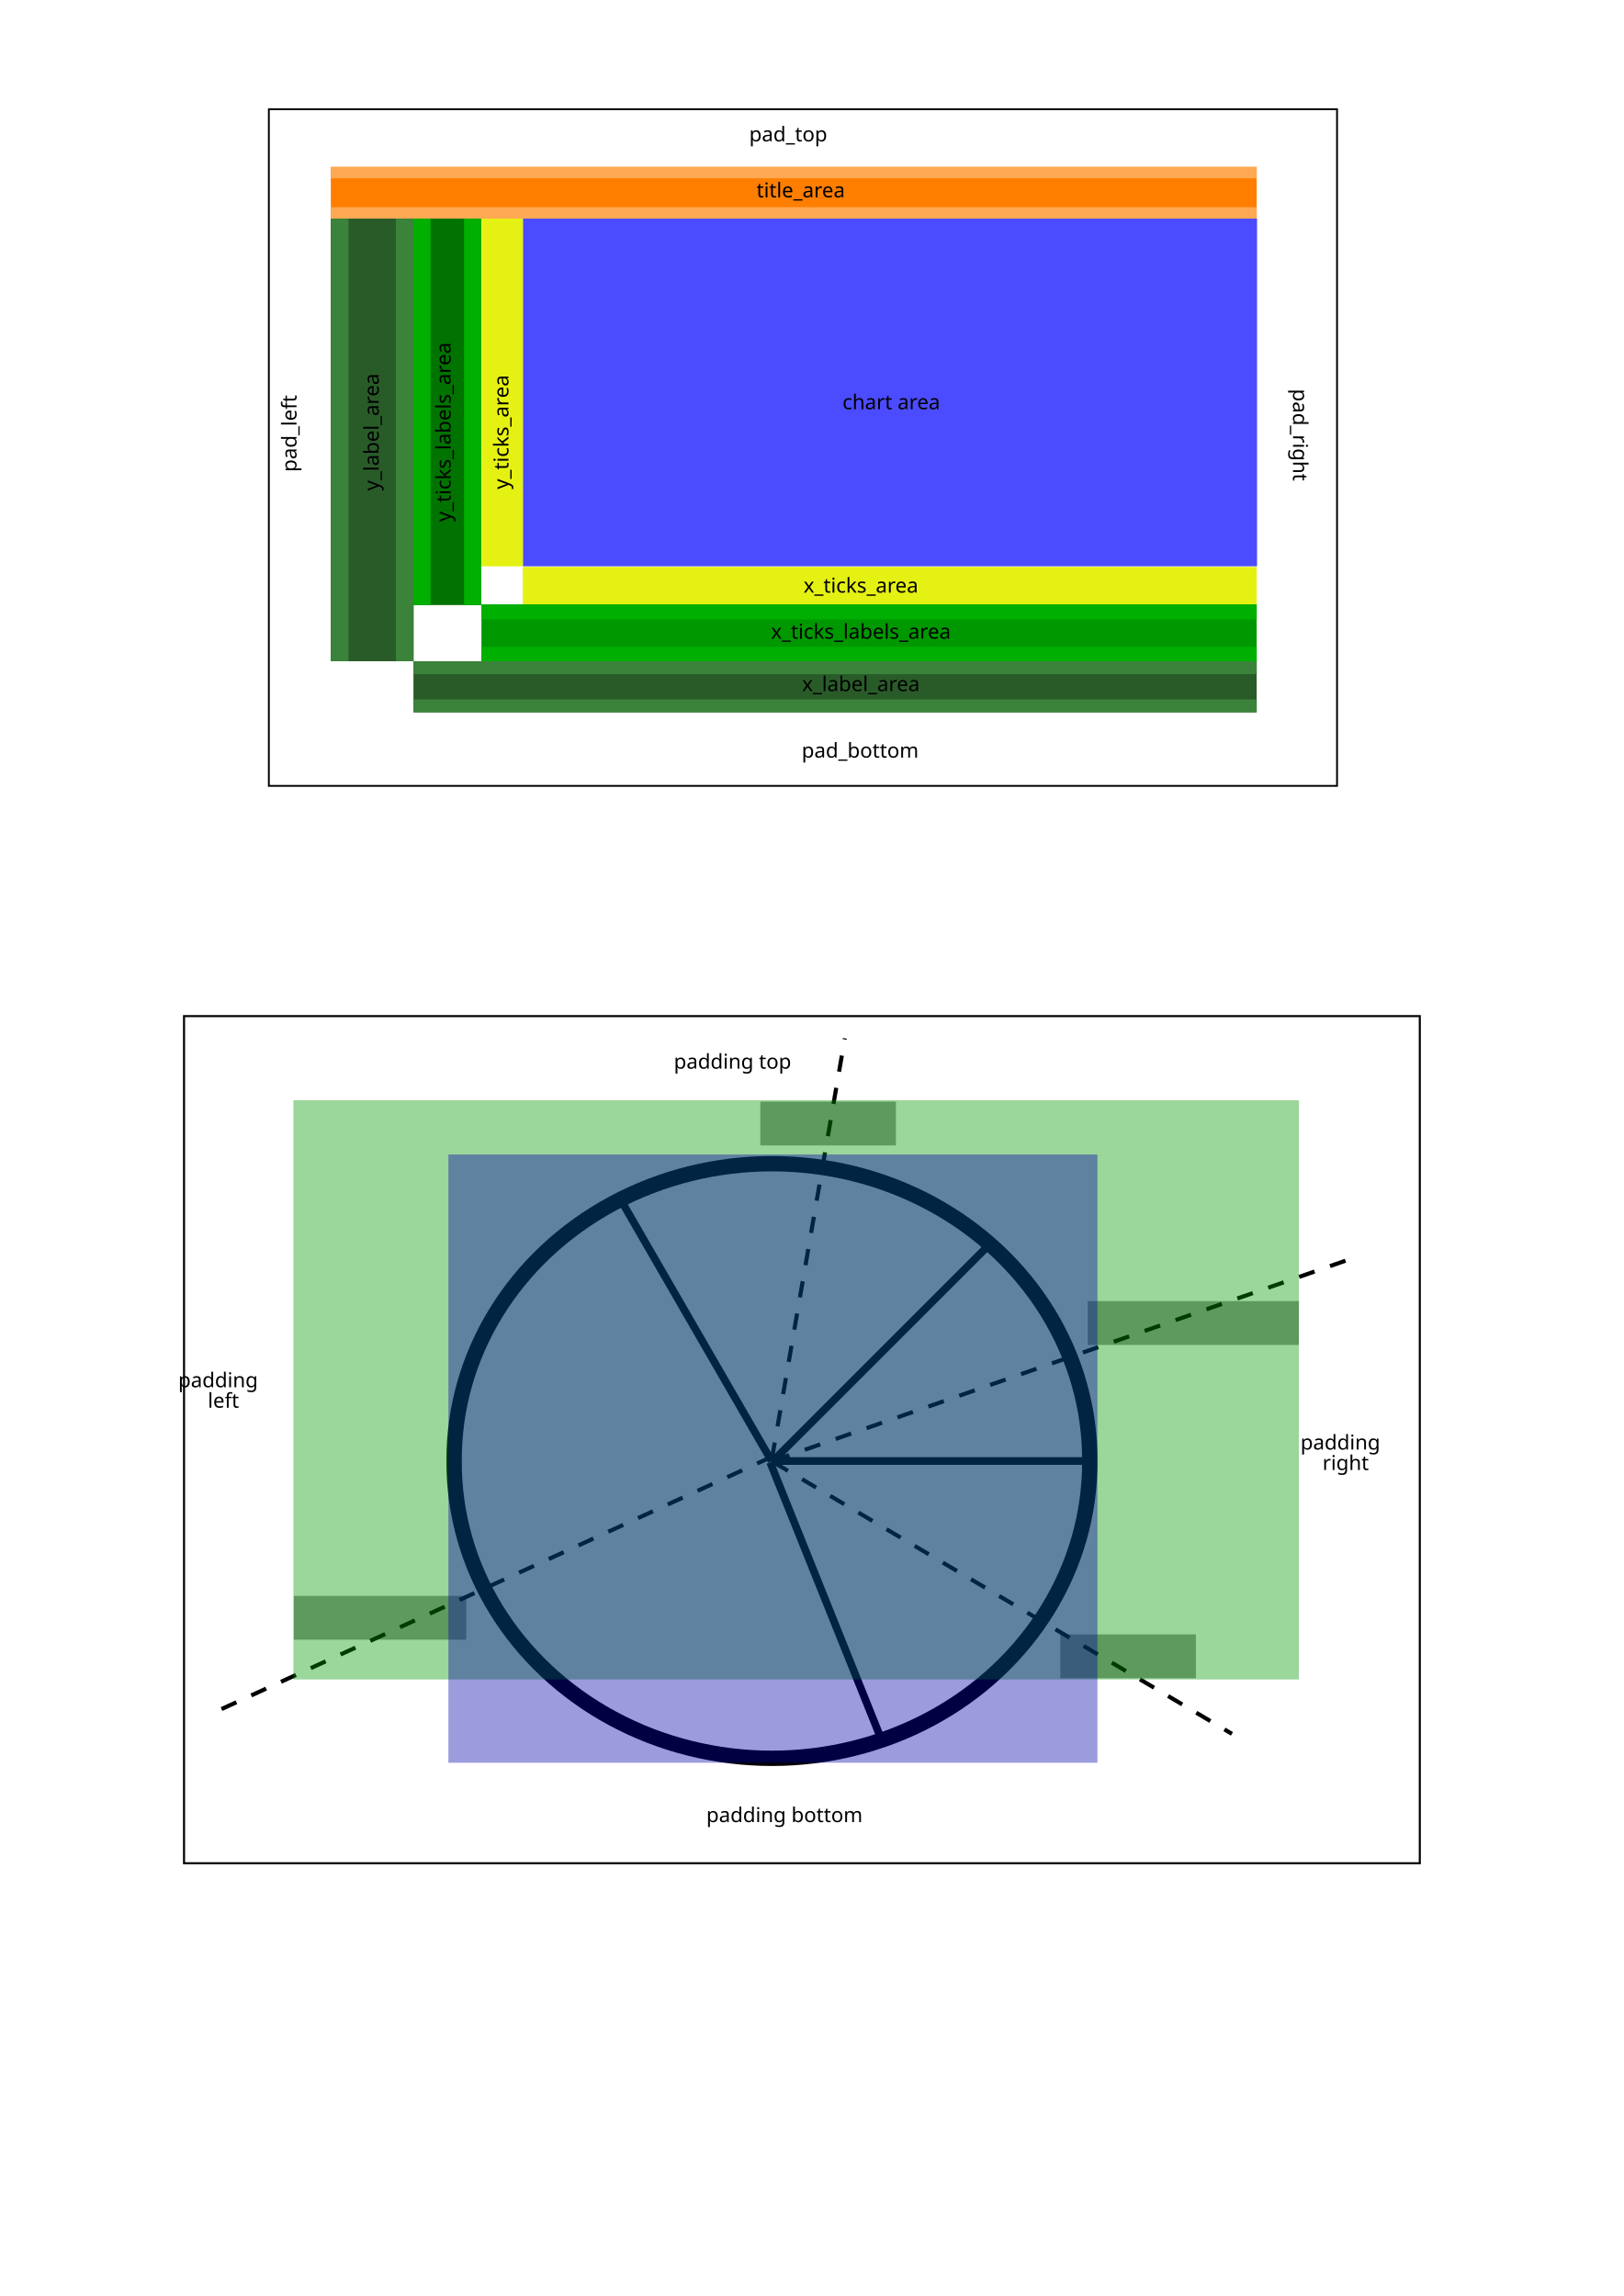
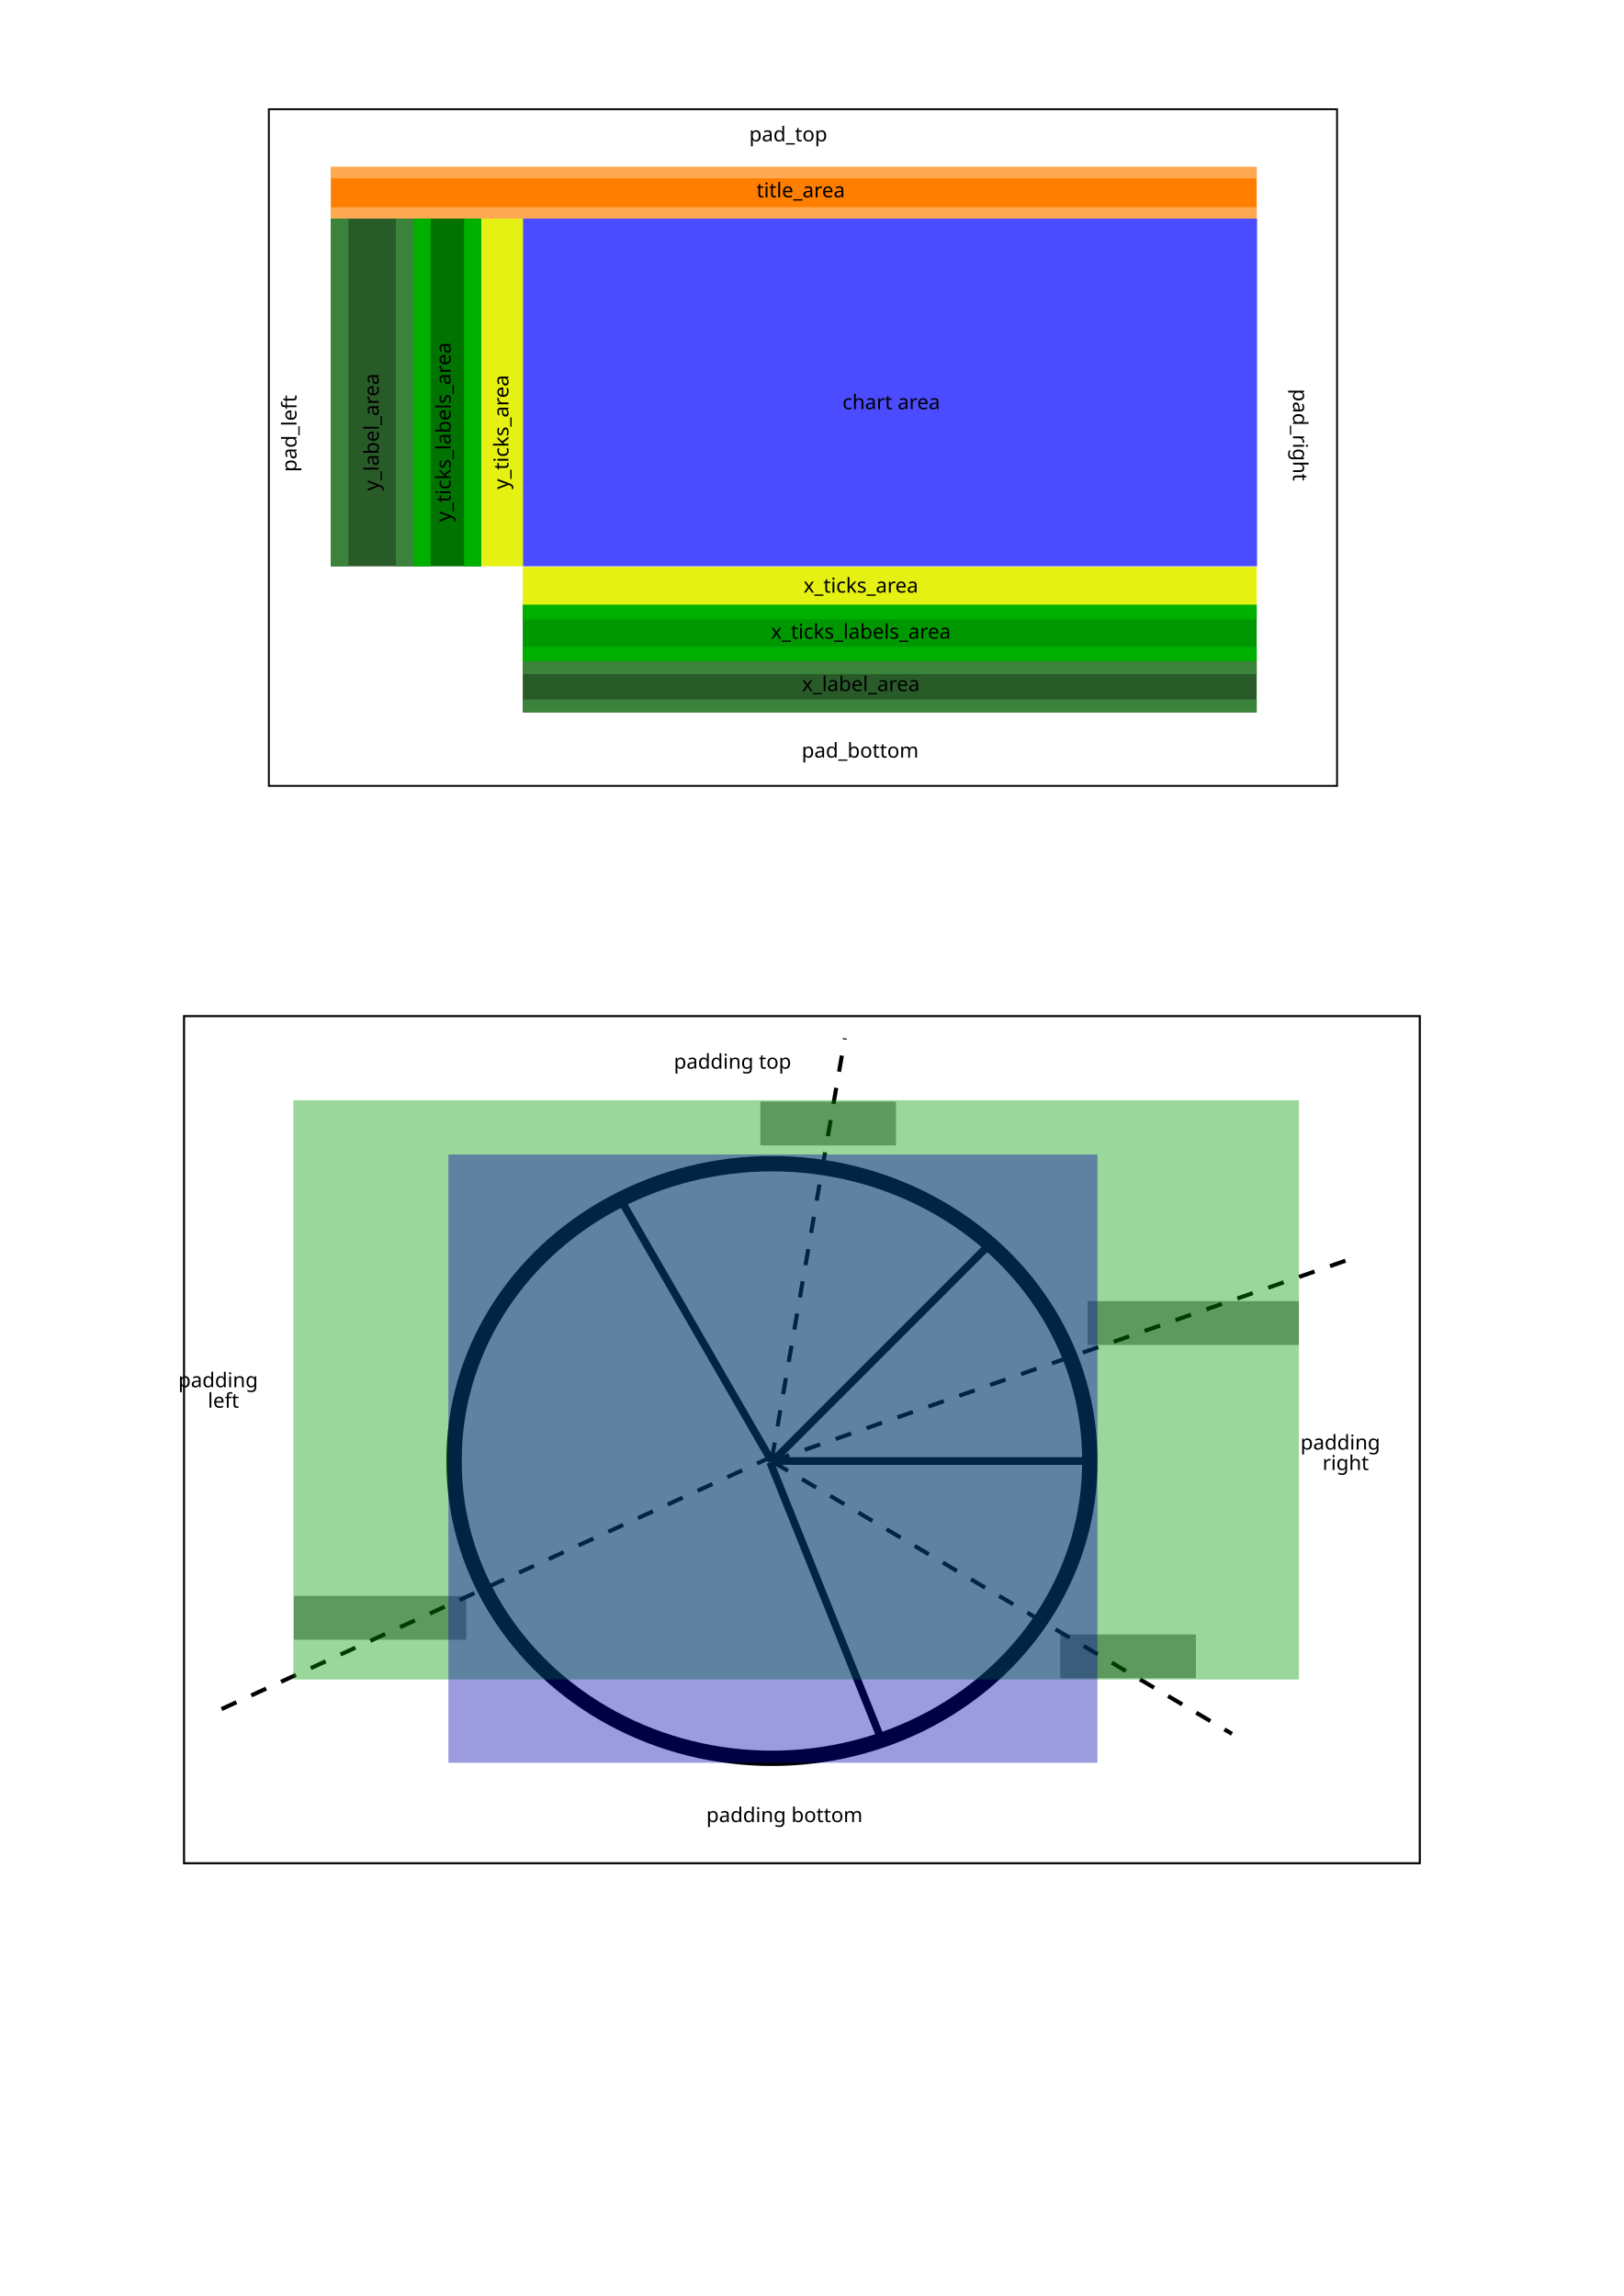
<svg xmlns="http://www.w3.org/2000/svg" width="210mm" height="297mm" id="svg2" version="1.1">
  <defs id="defs4">
    </defs>
  <g id="layer1">
+     <g id="g2924" transform="matrix(1,0,0,0.785554,0,22.91934)">
+       <rect y="106.876" x="161.707" height="216.404" width="40.445" id="rect786" style="text-align:center;line-height:100%;writing-mode:lr-tb;text-anchor:middle;fill:#295b29;fill-opacity:1;stroke:none" />
+       <rect y="106.876" x="161.707" height="216.404" width="8.625" id="rect786-4" style="text-align:center;line-height:100%;writing-mode:lr-tb;text-anchor:middle;fill:#3b833b;fill-opacity:1;stroke:none" />
+       <rect y="106.876" x="193.527" height="216.404" width="8.625" id="rect786-4-3" style="text-align:center;line-height:100%;writing-mode:lr-tb;text-anchor:middle;fill:#3b833b;fill-opacity:1;stroke:none" />
+     </g>
+     <g id="g2919" transform="matrix(1,0,0,0.8997536,0,10.71415)">
+       <rect y="106.876" x="202.093" height="188.937" width="33.121" id="rect786-0-1" style="text-align:center;line-height:100%;writing-mode:lr-tb;text-anchor:middle;fill:#007300;fill-opacity:1;stroke:none" />
+       <rect y="106.876" x="202.093" height="188.937" width="8.373" id="rect786-0-1-7" style="text-align:center;line-height:100%;writing-mode:lr-tb;text-anchor:middle;fill:#00b000;fill-opacity:1;stroke:none" />
+       <rect y="106.876" x="226.842" height="188.937" width="8.373" id="rect786-0-1-7-8" style="text-align:center;line-height:100%;writing-mode:lr-tb;text-anchor:middle;fill:#00b000;fill-opacity:1;stroke:none" />
+     </g>
+     <g id="g2929" transform="matrix(0.9467304,0,0,1,32.72308,0)">
+       <rect y="295.509" x="235.338" height="28.027" width="378.956" id="rect786-0-1-2" style="text-align:center;line-height:100%;writing-mode:lr-tb;text-anchor:middle;fill:#009800;fill-opacity:1;stroke:none" />
+       <rect y="316.217" x="235.338" height="7.319" width="378.956" id="rect786-0-1-2-6" style="text-align:center;line-height:100%;writing-mode:lr-tb;text-anchor:middle;fill:#00b000;fill-opacity:1;stroke:none" />
+       <rect y="295.509" x="235.338" height="7.319" width="378.956" id="rect786-0-1-2-6-3" style="text-align:center;line-height:100%;writing-mode:lr-tb;text-anchor:middle;fill:#00b000;fill-opacity:1;stroke:none" />
+     </g>
+     <g id="g2938" transform="matrix(0.8703939,0,0,1,79.61614,0)">
+       <rect transform="scale(1,-1)" y="-348.266" x="202.103" height="24.975" width="412.192" id="rect786-1" style="text-align:center;line-height:100%;writing-mode:lr-tb;text-anchor:middle;fill:#295b29;fill-opacity:1;stroke:none" />
+       <g id="g2934">
+         <rect style="text-align:center;line-height:100%;writing-mode:lr-tb;text-anchor:middle;fill:#3b833b;fill-opacity:1;stroke:none" id="rect786-1-4" width="412.192" height="6.287" x="202.103" y="-348.266" transform="scale(1,-1)" />
+         <rect style="text-align:center;line-height:100%;writing-mode:lr-tb;text-anchor:middle;fill:#3b833b;fill-opacity:1;stroke:none" id="rect786-1-4-3" width="412.192" height="6.287" x="202.103" y="-329.579" transform="scale(1,-1)" />
+       </g>
+     </g>
    <rect style="text-align:center;line-height:100%;writing-mode:lr-tb;text-anchor:middle;fill:none;stroke:#000000;stroke-width:0.892;stroke-opacity:1" id="rect12" width="522.153" height="330.813" x="131.422" y="53.4" />
-     <rect style="text-align:center;line-height:100%;writing-mode:lr-tb;text-anchor:middle;fill:#295b29;fill-opacity:1;stroke:none" id="rect786" width="40.445" height="216.404" x="161.707" y="106.876" />
    <text xml:space="preserve" style="font-size:10px;font-style:normal;font-variant:normal;font-weight:normal;font-stretch:normal;text-align:center;line-height:100%;writing-mode:lr-tb;text-anchor:middle;fill:#000000;fill-opacity:1;stroke:none;font-family:Sans" x="364.583" y="522.479" id="text788">
      <tspan id="tspan790" x="364.583" y="522.479">padding top</tspan>
    </text>
    <text xml:space="preserve" style="font-size:10px;font-style:normal;font-variant:normal;font-weight:normal;font-stretch:normal;text-align:center;line-height:100%;writing-mode:lr-tb;text-anchor:middle;fill:#000000;fill-opacity:1;stroke:none;font-family:Sans" x="219.169" y="-632.068" id="text792" transform="matrix(0,1,-1,0,0,0)">
      <tspan x="219.169" y="-632.068" id="tspan861">pad_right</tspan>
    </text>
-     <rect style="text-align:center;line-height:100%;writing-mode:lr-tb;text-anchor:middle;fill:#295b29;fill-opacity:1;stroke:none" id="rect786-1" width="412.192" height="24.975" x="202.103" y="-348.266" transform="scale(1,-1)" />
    <text xml:space="preserve" style="font-size:10px;font-style:normal;font-variant:normal;font-weight:normal;font-stretch:normal;text-align:center;line-height:100%;writing-mode:lr-tb;text-anchor:middle;fill:#000000;fill-opacity:1;stroke:none;font-family:Sans" x="426.963" y="370.403" id="text796">
      <tspan id="tspan798" x="426.963" y="370.403">pad_bottom</tspan>
    </text>
    <text xml:space="preserve" style="font-size:10px;font-style:normal;font-variant:normal;font-weight:normal;font-stretch:normal;text-align:center;line-height:100%;writing-mode:lr-tb;text-anchor:middle;fill:#000000;fill-opacity:1;stroke:none;font-family:Sans" x="-205.42" y="144.937" id="text800" transform="matrix(0,-1,1,0,0,0)">
      <tspan x="-205.42" y="144.937" id="tspan859">pad_left</tspan>
    </text>
    <rect style="text-align:center;line-height:100%;writing-mode:lr-tb;text-anchor:middle;fill:#4b4bff;fill-opacity:1;stroke:none" id="rect808" width="358.886" height="169.987" x="255.588" y="106.876" />
    <text xml:space="preserve" style="font-size:10px;font-style:normal;font-variant:normal;font-weight:normal;font-stretch:normal;text-align:center;line-height:100%;writing-mode:lr-tb;text-anchor:middle;fill:#000000;fill-opacity:1;stroke:none;font-family:Sans" x="-204.77" y="185.14" id="text810" transform="matrix(0,-1,1,0,0,0)">
      <tspan x="-204.77" y="185.14" id="tspan814">y_label_area</tspan>
    </text>
    <text xml:space="preserve" style="font-size:10px;font-style:normal;font-variant:normal;font-weight:normal;font-stretch:normal;text-align:center;line-height:100%;writing-mode:lr-tb;text-anchor:middle;fill:#000000;fill-opacity:1;stroke:none;font-family:Sans" x="427.322" y="337.895" id="text816">
      <tspan id="tspan818" x="427.322" y="337.895">x_label_area</tspan>
    </text>
    <text xml:space="preserve" style="font-size:10px;font-style:normal;font-variant:normal;font-weight:normal;font-stretch:normal;text-align:center;line-height:100%;writing-mode:lr-tb;text-anchor:middle;fill:#000000;fill-opacity:1;stroke:none;font-family:Sans" x="442.184" y="200.09" id="text820">
      <tspan id="tspan822" x="442.184" y="200.09">chart area</tspan>
    </text>
    <path style="fill:none;stroke:#000000;stroke-width:2;stroke-miterlimit:4;stroke-opacity:1;stroke-dasharray:none" id="path863" d="m 370,745.219 a 41.429,38.571 0 1 1 -82.857,0 41.429,38.571 0 1 1 82.857,0 z" transform="matrix(3.750092,0,0,3.750092,-854.8315,-2080.351)" />
    <path style="stroke:#000000;stroke-width:2;stroke-miterlimit:4;stroke-opacity:1;stroke-dasharray:8,8;stroke-dashoffset:0" d="M 378.289,715.022 602.199,847.683" id="path941" />
    <path style="stroke:#000000;stroke-width:2;stroke-miterlimit:4;stroke-opacity:1;stroke-dasharray:8,8;stroke-dashoffset:0" d="M 377.342,712.181 107.862,835.76" id="path943" />
    <path style="stroke:#000000;stroke-width:2;stroke-miterlimit:4;stroke-opacity:1;stroke-dasharray:8,8;stroke-dashoffset:0" d="M 378.289,714.075 662.675,614.619" id="path945" />
    <path style="stroke:#000000;stroke-width:2;stroke-miterlimit:4;stroke-opacity:1;stroke-dasharray:8,8;stroke-dashoffset:0" d="M 377.342,713.128 412.976,507.643" id="path947" />
    <path style="stroke:#000000;stroke-width:3.75px;stroke-opacity:1" d="m 377.15,714.29 154.691,0" id="path951" />
    <path style="stroke:#000000;stroke-width:3.75px;stroke-opacity:1" d="m 376.481,714.96 53.828,134.16" id="path953" />
    <path style="stroke:#000000;stroke-width:3.75px;stroke-opacity:1" d="M 377.15,714.96 483.626,608.484" id="path955" />
    <path style="stroke:#000000;stroke-width:3.75px;stroke-opacity:1" d="M 377.15,714.29 302.77,585.46" id="path957" />
    <rect style="fill:#000000;fill-opacity:0.392;stroke:none" id="rect959" width="66.296" height="21.429" x="518.291" y="799.062" />
    <rect style="fill:#000000;fill-opacity:0.392;stroke:none" id="rect959-6" width="103.231" height="21.429" x="531.708" y="636.12" />
    <rect style="fill:#000000;fill-opacity:0.392;stroke:none" id="rect959-4" width="66.296" height="21.429" x="371.658" y="538.575" />
    <rect style="fill:#000000;fill-opacity:0.392;stroke:none" id="rect959-5" width="84.29" height="21.429" x="143.623" y="780.228" />
    <rect style="fill:#009700;fill-opacity:0.392;fill-rule:nonzero;stroke:none" id="rect1001" width="491.514" height="283.165" x="143.423" y="537.925" />
    <rect style="fill:#0000aa;fill-opacity:0.392;fill-rule:nonzero;stroke:none" id="rect1003" width="317.259" height="297.371" x="219.186" y="564.442" />
    <rect style="fill:none;stroke:#000000;stroke-opacity:1" id="rect1037" width="604.071" height="414.163" x="89.958" y="496.778" />
    <text xml:space="preserve" style="font-size:10px;font-style:normal;font-variant:normal;font-weight:normal;font-stretch:normal;text-align:center;line-height:100%;writing-mode:lr-tb;text-anchor:middle;fill:#000000;fill-opacity:1;stroke:none;font-family:Sans" x="389.963" y="890.835" id="text796-8">
      <tspan id="tspan798-3" x="389.963" y="890.835">padding bottom</tspan>
    </text>
    <text xml:space="preserve" style="font-size:10px;font-style:normal;font-variant:normal;font-weight:normal;font-stretch:normal;text-align:center;line-height:100%;writing-mode:lr-tb;text-anchor:middle;fill:#000000;fill-opacity:1;stroke:none;font-family:Sans" x="391.813" y="69.121" id="text788-4">
      <tspan id="tspan790-0" x="391.813" y="69.121">pad_top</tspan>
    </text>
    <text xml:space="preserve" style="font-size:10px;font-style:normal;font-variant:normal;font-weight:normal;font-stretch:normal;text-align:center;line-height:100%;writing-mode:lr-tb;text-anchor:middle;fill:#000000;fill-opacity:1;stroke:none;font-family:Sans" x="664.286" y="708.692" id="text792-6">
      <tspan id="tspan794-7" x="664.286" y="708.692">padding</tspan>
      <tspan x="664.286" y="718.692" id="tspan861-4">right</tspan>
    </text>
    <text xml:space="preserve" style="font-size:10px;font-style:normal;font-variant:normal;font-weight:normal;font-stretch:normal;text-align:center;line-height:100%;writing-mode:lr-tb;text-anchor:middle;fill:#000000;fill-opacity:1;stroke:none;font-family:Sans" x="115.714" y="678.233" id="text800-8">
      <tspan x="115.714" y="678.233" id="tspan804-9">padding</tspan>
      <tspan x="115.714" y="688.233" id="tspan859-8">left</tspan>
    </text>
    <rect style="fill:#ff7e00;fill-opacity:1;stroke:none" id="rect81" width="452.587" height="25.254" x="161.707" y="81.606" />
    <text xml:space="preserve" style="font-size:10px;font-style:normal;font-variant:normal;font-weight:normal;font-stretch:normal;text-align:start;line-height:100%;writing-mode:lr-tb;text-anchor:start;fill:#000000;fill-opacity:1;stroke:none;font-family:Sans" x="369.796" y="96.505" id="text855">
      <tspan id="tspan858" x="369.796" y="96.505">title_area</tspan>
    </text>
-     <rect style="text-align:center;line-height:100%;writing-mode:lr-tb;text-anchor:middle;fill:#007300;fill-opacity:1;stroke:none" id="rect786-0-1" width="33.121" height="188.937" x="202.093" y="106.876" />
    <text xml:space="preserve" style="font-size:10px;font-style:normal;font-variant:normal;font-weight:normal;font-stretch:normal;text-align:center;line-height:100%;writing-mode:lr-tb;text-anchor:middle;fill:#000000;fill-opacity:1;stroke:none;font-family:Sans" x="-204.77" y="220.302" id="text810-9" transform="matrix(0,-1,1,0,0,0)">
      <tspan x="-204.77" y="220.302" id="tspan814-6">y_ticks_labels_area</tspan>
    </text>
    <rect style="text-align:center;line-height:100%;writing-mode:lr-tb;text-anchor:middle;fill:#e5f112;fill-opacity:1;stroke:none" id="rect786-0-9-7" width="20.242" height="169.997" x="235.346" y="106.876" />
    <text xml:space="preserve" style="font-size:10px;font-style:normal;font-variant:normal;font-weight:normal;font-stretch:normal;text-align:center;line-height:100%;writing-mode:lr-tb;text-anchor:middle;fill:#000000;fill-opacity:1;stroke:none;font-family:Sans" x="-204.77" y="248.538" id="text810-9-0" transform="matrix(0,-1,1,0,0,0)">
      <tspan x="-204.77" y="248.538" id="tspan814-6-8">y_ticks_area</tspan>
    </text>
    <rect style="text-align:center;line-height:100%;writing-mode:lr-tb;text-anchor:middle;fill:#e5f112;fill-opacity:1;stroke:none" id="rect786-0-9-7-9" width="358.769" height="18.474" x="255.525" y="277.157" />
    <text xml:space="preserve" style="font-size:10px;font-style:normal;font-variant:normal;font-weight:normal;font-stretch:normal;text-align:center;line-height:100%;writing-mode:lr-tb;text-anchor:middle;fill:#000000;fill-opacity:1;stroke:none;font-family:Sans" x="427.322" y="289.733" id="text816-6">
      <tspan id="tspan818-2" x="427.322" y="289.733">x_ticks_area</tspan>
    </text>
-     <rect style="text-align:center;line-height:100%;writing-mode:lr-tb;text-anchor:middle;fill:#009800;fill-opacity:1;stroke:none" id="rect786-0-1-2" width="378.956" height="28.027" x="235.338" y="295.509" />
    <text xml:space="preserve" style="font-size:10px;font-style:normal;font-variant:normal;font-weight:normal;font-stretch:normal;text-align:center;line-height:100%;writing-mode:lr-tb;text-anchor:middle;fill:#000000;fill-opacity:1;stroke:none;font-family:Sans" x="427.322" y="312.268" id="text816-0">
      <tspan id="tspan818-20" x="427.322" y="312.268">x_ticks_labels_area</tspan>
    </text>
    <rect style="fill:#ffa952;fill-opacity:1;stroke:none" id="rect81-4" width="452.587" height="5.556" x="161.707" y="81.606" />
    <rect style="fill:#ffa952;fill-opacity:1;stroke:none" id="rect81-4-6" width="452.587" height="5.556" x="161.707" y="101.304" />
-     <rect style="text-align:center;line-height:100%;writing-mode:lr-tb;text-anchor:middle;fill:#3b833b;fill-opacity:1;stroke:none" id="rect786-4" width="8.625" height="216.404" x="161.707" y="106.876" />
-     <rect style="text-align:center;line-height:100%;writing-mode:lr-tb;text-anchor:middle;fill:#3b833b;fill-opacity:1;stroke:none" id="rect786-4-3" width="8.625" height="216.404" x="193.527" y="106.876" />
-     <rect style="text-align:center;line-height:100%;writing-mode:lr-tb;text-anchor:middle;fill:#00b000;fill-opacity:1;stroke:none" id="rect786-0-1-7" width="8.373" height="188.937" x="202.093" y="106.876" />
-     <rect style="text-align:center;line-height:100%;writing-mode:lr-tb;text-anchor:middle;fill:#00b000;fill-opacity:1;stroke:none" id="rect786-0-1-7-8" width="8.373" height="188.937" x="226.842" y="106.876" />
-     <rect style="text-align:center;line-height:100%;writing-mode:lr-tb;text-anchor:middle;fill:#00b000;fill-opacity:1;stroke:none" id="rect786-0-1-2-6" width="378.956" height="7.319" x="235.338" y="316.217" />
-     <rect style="text-align:center;line-height:100%;writing-mode:lr-tb;text-anchor:middle;fill:#3b833b;fill-opacity:1;stroke:none" id="rect786-1-4" width="412.192" height="6.287" x="202.103" y="-348.266" transform="scale(1,-1)" />
-     <rect style="text-align:center;line-height:100%;writing-mode:lr-tb;text-anchor:middle;fill:#00b000;fill-opacity:1;stroke:none" id="rect786-0-1-2-6-3" width="378.956" height="7.319" x="235.338" y="295.509" />
-     <rect style="text-align:center;line-height:100%;writing-mode:lr-tb;text-anchor:middle;fill:#3b833b;fill-opacity:1;stroke:none" id="rect786-1-4-3" width="412.192" height="6.287" x="202.103" y="-329.579" transform="scale(1,-1)" />
  </g>
</svg>
